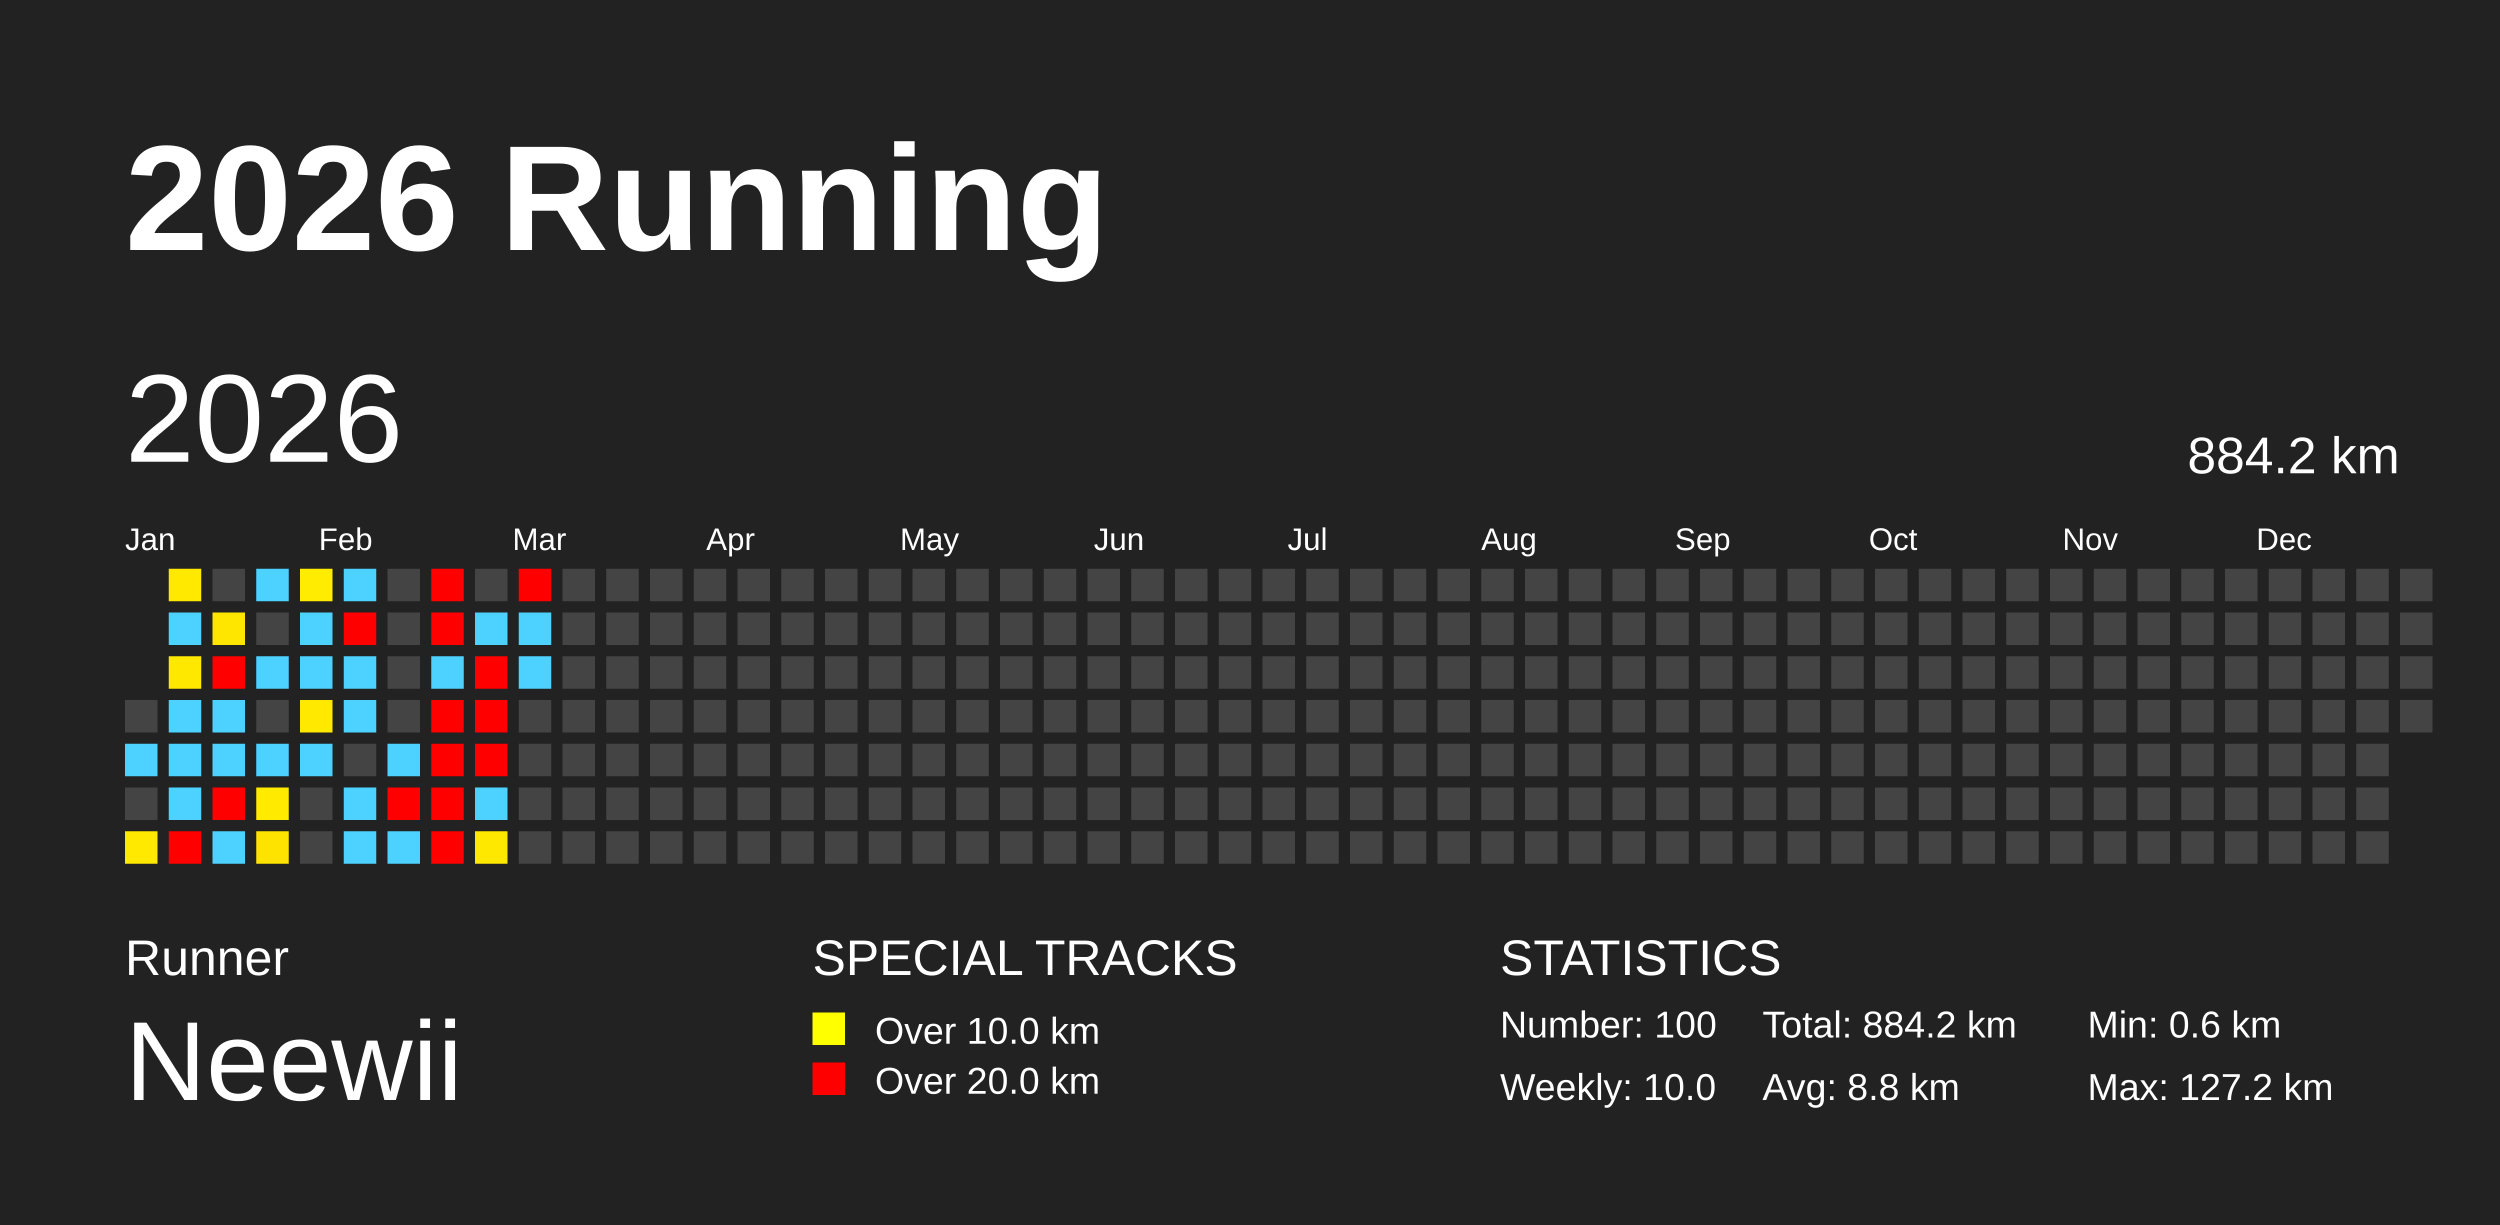
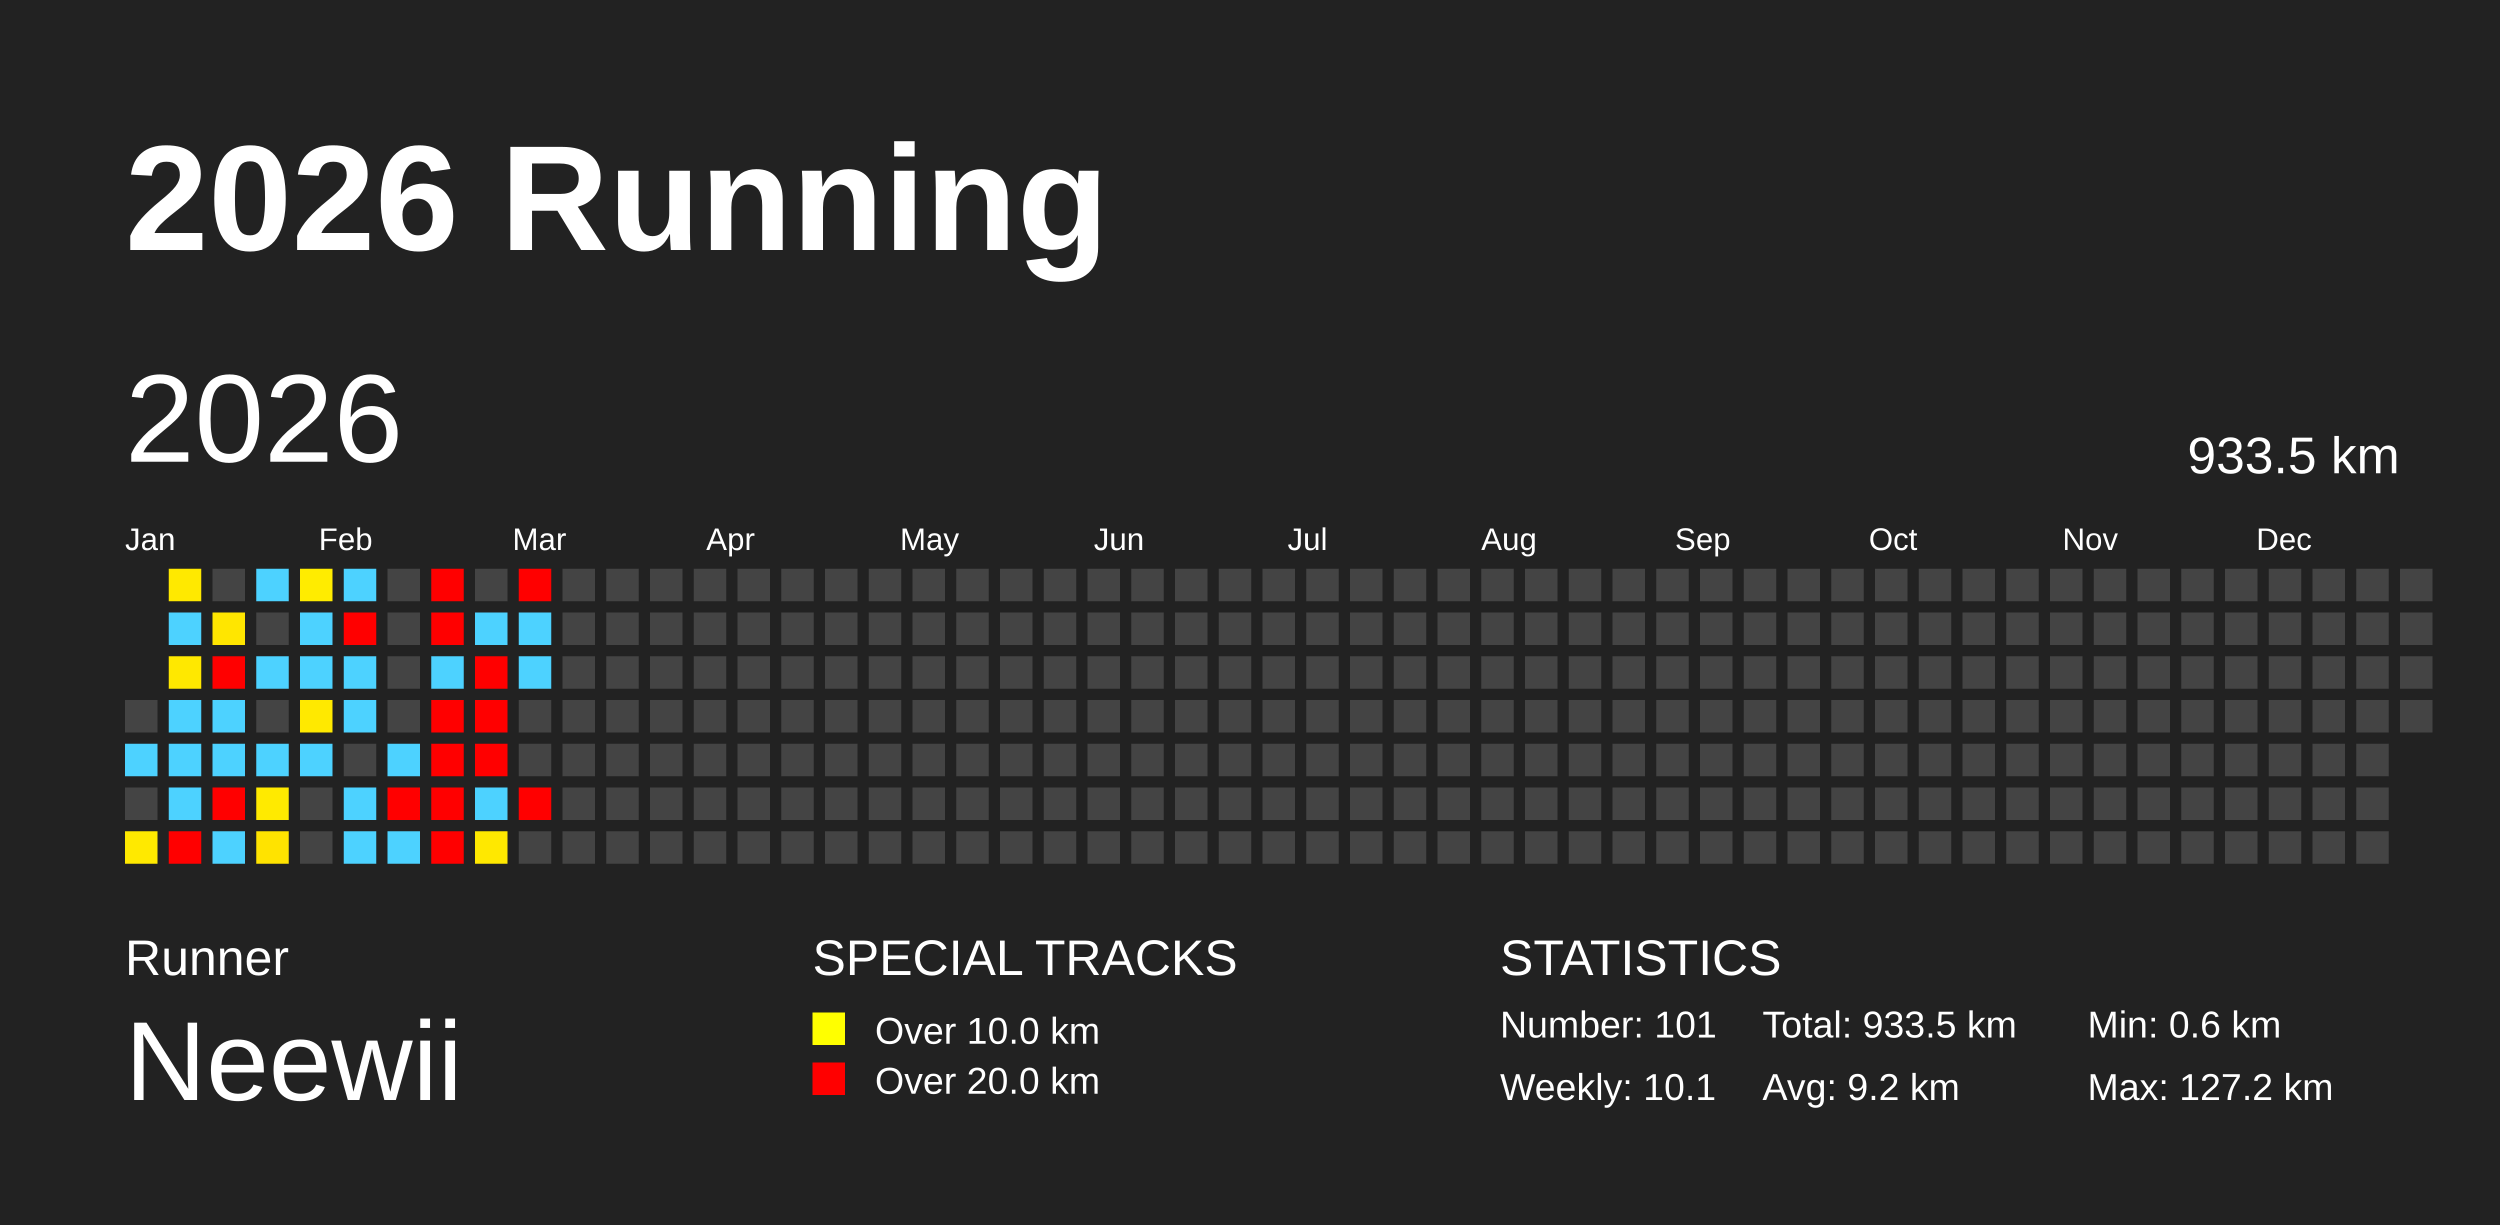
<svg xmlns="http://www.w3.org/2000/svg" baseProfile="full" height="98mm" version="1.1" viewBox="0,0,200,98" width="200mm">
  <defs />
  <rect fill="#222222" height="98" width="200" x="0" y="0" />
  <text fill="#FFFFFF" style="font-size:12px; font-family:Arial; font-weight:bold;" x="10" y="20">2026 Running</text>
  <text fill="#FFFFFF" style="font-size:4px; font-family:Arial" x="10" y="78">Runner</text>
  <text fill="#FFFFFF" style="font-size:9px; font-family:Arial" x="10" y="88">Neewii</text>
  <text fill="#FFFFFF" style="font-size:4px; font-family:Arial" x="65" y="78">SPECIAL TRACKS</text>
  <rect fill="yellow" height="2.6" width="2.6" x="65" y="81" />
  <text fill="#FFFFFF" style="font-size:3px; font-family:Arial" x="70" y="83.5">Over 10.0 km</text>
  <rect fill="red" height="2.6" width="2.6" x="65" y="85" />
  <text fill="#FFFFFF" style="font-size:3px; font-family:Arial" x="70" y="87.5">Over 20.0 km</text>
  <text fill="#FFFFFF" style="font-size:4px; font-family:Arial" x="120" y="78">STATISTICS</text>
-   <text fill="#FFFFFF" style="font-size:3px; font-family:Arial" x="120" y="83">Number: 100</text>
-   <text fill="#FFFFFF" style="font-size:3px; font-family:Arial" x="120" y="88">Weekly: 10.0</text>
-   <text fill="#FFFFFF" style="font-size:3px; font-family:Arial" x="141" y="83">Total: 884.2 km</text>
-   <text fill="#FFFFFF" style="font-size:3px; font-family:Arial" x="141" y="88">Avg: 8.8 km</text>
+   <text fill="#FFFFFF" style="font-size:3px; font-family:Arial" x="120" y="83">Number: 101</text>
+   <text fill="#FFFFFF" style="font-size:3px; font-family:Arial" x="120" y="88">Weekly: 10.1</text>
+   <text fill="#FFFFFF" style="font-size:3px; font-family:Arial" x="141" y="83">Total: 933.5 km</text>
+   <text fill="#FFFFFF" style="font-size:3px; font-family:Arial" x="141" y="88">Avg: 9.2 km</text>
  <text fill="#FFFFFF" style="font-size:3px; font-family:Arial" x="167" y="83">Min: 0.6 km</text>
  <text fill="#FFFFFF" style="font-size:3px; font-family:Arial" x="167" y="88">Max: 127.2 km</text>
  <text dominant-baseline="hanging" fill="#FFFFFF" style="font-size:10.0px; font-family:Arial;" x="10" y="30">2026</text>
-   <text dominant-baseline="hanging" fill="#FFFFFF" style="font-size:4.125px; font-family:Arial;" x="175" y="35">884.2 km</text>
+   <text dominant-baseline="hanging" fill="#FFFFFF" style="font-size:4.125px; font-family:Arial;" x="175" y="35">933.5 km</text>
  <text fill="#FFFFFF" style="font-size:2.5px; font-family:Arial" x="10.0" y="44">Jan</text>
  <text fill="#FFFFFF" style="font-size:2.5px; font-family:Arial" x="25.5" y="44">Feb</text>
  <text fill="#FFFFFF" style="font-size:2.5px; font-family:Arial" x="41.0" y="44">Mar</text>
  <text fill="#FFFFFF" style="font-size:2.5px; font-family:Arial" x="56.5" y="44">Apr</text>
  <text fill="#FFFFFF" style="font-size:2.5px; font-family:Arial" x="72.0" y="44">May</text>
  <text fill="#FFFFFF" style="font-size:2.5px; font-family:Arial" x="87.5" y="44">Jun</text>
  <text fill="#FFFFFF" style="font-size:2.5px; font-family:Arial" x="103.0" y="44">Jul</text>
  <text fill="#FFFFFF" style="font-size:2.5px; font-family:Arial" x="118.5" y="44">Aug</text>
  <text fill="#FFFFFF" style="font-size:2.5px; font-family:Arial" x="134.0" y="44">Sep</text>
  <text fill="#FFFFFF" style="font-size:2.5px; font-family:Arial" x="149.5" y="44">Oct</text>
  <text fill="#FFFFFF" style="font-size:2.5px; font-family:Arial" x="165.0" y="44">Nov</text>
  <text fill="#FFFFFF" style="font-size:2.5px; font-family:Arial" x="180.5" y="44">Dec</text>
  <rect fill="#444444" height="2.6" width="2.6" x="10.0" y="56.0" />
  <rect fill="#4dd2ff" height="2.6" width="2.6" x="10.0" y="59.5" />
  <rect fill="#444444" height="2.6" width="2.6" x="10.0" y="63.0" />
  <rect fill="#ffe900" height="2.6" width="2.6" x="10.0" y="66.5" />
  <rect fill="#ffe900" height="2.6" width="2.6" x="13.5" y="45.5" />
  <rect fill="#4dd2ff" height="2.6" width="2.6" x="13.5" y="49.0" />
  <rect fill="#ffe800" height="2.6" width="2.6" x="13.5" y="52.5" />
  <rect fill="#4dd2ff" height="2.6" width="2.6" x="13.5" y="56.0" />
  <rect fill="#4dd2ff" height="2.6" width="2.6" x="13.5" y="59.5" />
  <rect fill="#4dd2ff" height="2.6" width="2.6" x="13.5" y="63.0" />
  <rect fill="red" height="2.6" width="2.6" x="13.5" y="66.5" />
  <rect fill="#444444" height="2.6" width="2.6" x="17.0" y="45.5" />
  <rect fill="#ffe600" height="2.6" width="2.6" x="17.0" y="49.0" />
  <rect fill="red" height="2.6" width="2.6" x="17.0" y="52.5" />
  <rect fill="#4dd2ff" height="2.6" width="2.6" x="17.0" y="56.0" />
  <rect fill="#4dd2ff" height="2.6" width="2.6" x="17.0" y="59.5" />
  <rect fill="red" height="2.6" width="2.6" x="17.0" y="63.0" />
  <rect fill="#4dd2ff" height="2.6" width="2.6" x="17.0" y="66.5" />
  <rect fill="#4dd2ff" height="2.6" width="2.6" x="20.5" y="45.5" />
  <rect fill="#444444" height="2.6" width="2.6" x="20.5" y="49.0" />
  <rect fill="#4dd2ff" height="2.6" width="2.6" x="20.5" y="52.5" />
  <rect fill="#444444" height="2.6" width="2.6" x="20.5" y="56.0" />
  <rect fill="#4dd2ff" height="2.6" width="2.6" x="20.5" y="59.5" />
  <rect fill="#ffea00" height="2.6" width="2.6" x="20.5" y="63.0" />
  <rect fill="#ffe300" height="2.6" width="2.6" x="20.5" y="66.5" />
  <rect fill="#ffec00" height="2.6" width="2.6" x="24.0" y="45.5" />
  <rect fill="#4dd2ff" height="2.6" width="2.6" x="24.0" y="49.0" />
  <rect fill="#4dd2ff" height="2.6" width="2.6" x="24.0" y="52.5" />
  <rect fill="#ffe900" height="2.6" width="2.6" x="24.0" y="56.0" />
  <rect fill="#4dd2ff" height="2.6" width="2.6" x="24.0" y="59.5" />
  <rect fill="#444444" height="2.6" width="2.6" x="24.0" y="63.0" />
  <rect fill="#444444" height="2.6" width="2.6" x="24.0" y="66.5" />
  <rect fill="#4dd2ff" height="2.6" width="2.6" x="27.5" y="45.5" />
  <rect fill="red" height="2.6" width="2.6" x="27.5" y="49.0" />
  <rect fill="#4dd2ff" height="2.6" width="2.6" x="27.5" y="52.5" />
  <rect fill="#4dd2ff" height="2.6" width="2.6" x="27.5" y="56.0" />
  <rect fill="#444444" height="2.6" width="2.6" x="27.5" y="59.5" />
  <rect fill="#4dd2ff" height="2.6" width="2.6" x="27.5" y="63.0" />
  <rect fill="#4dd2ff" height="2.6" width="2.6" x="27.5" y="66.5" />
  <rect fill="#444444" height="2.6" width="2.6" x="31.0" y="45.5" />
  <rect fill="#444444" height="2.6" width="2.6" x="31.0" y="49.0" />
  <rect fill="#444444" height="2.6" width="2.6" x="31.0" y="52.5" />
  <rect fill="#444444" height="2.6" width="2.6" x="31.0" y="56.0" />
  <rect fill="#4dd2ff" height="2.6" width="2.6" x="31.0" y="59.5" />
  <rect fill="red" height="2.6" width="2.6" x="31.0" y="63.0" />
  <rect fill="#4dd2ff" height="2.6" width="2.6" x="31.0" y="66.5" />
  <rect fill="red" height="2.6" width="2.6" x="34.5" y="45.5" />
  <rect fill="red" height="2.6" width="2.6" x="34.5" y="49.0" />
  <rect fill="#4dd2ff" height="2.6" width="2.6" x="34.5" y="52.5" />
  <rect fill="red" height="2.6" width="2.6" x="34.5" y="56.0" />
  <rect fill="red" height="2.6" width="2.6" x="34.5" y="59.5" />
  <rect fill="red" height="2.6" width="2.6" x="34.5" y="63.0" />
  <rect fill="red" height="2.6" width="2.6" x="34.5" y="66.5" />
  <rect fill="#444444" height="2.6" width="2.6" x="38.0" y="45.5" />
  <rect fill="#4dd2ff" height="2.6" width="2.6" x="38.0" y="49.0" />
  <rect fill="red" height="2.6" width="2.6" x="38.0" y="52.5" />
  <rect fill="red" height="2.6" width="2.6" x="38.0" y="56.0" />
  <rect fill="red" height="2.6" width="2.6" x="38.0" y="59.5" />
  <rect fill="#4dd2ff" height="2.6" width="2.6" x="38.0" y="63.0" />
  <rect fill="#ffe800" height="2.6" width="2.6" x="38.0" y="66.5" />
  <rect fill="red" height="2.6" width="2.6" x="41.5" y="45.5" />
  <rect fill="#4dd2ff" height="2.6" width="2.6" x="41.5" y="49.0" />
  <rect fill="#4dd2ff" height="2.6" width="2.6" x="41.5" y="52.5" />
  <rect fill="#444444" height="2.6" width="2.6" x="41.5" y="56.0" />
  <rect fill="#444444" height="2.6" width="2.6" x="41.5" y="59.5" />
-   <rect fill="#444444" height="2.6" width="2.6" x="41.5" y="63.0" />
+   <rect fill="red" height="2.6" width="2.6" x="41.5" y="63.0" />
  <rect fill="#444444" height="2.6" width="2.6" x="41.5" y="66.5" />
  <rect fill="#444444" height="2.6" width="2.6" x="45.0" y="45.5" />
  <rect fill="#444444" height="2.6" width="2.6" x="45.0" y="49.0" />
  <rect fill="#444444" height="2.6" width="2.6" x="45.0" y="52.5" />
  <rect fill="#444444" height="2.6" width="2.6" x="45.0" y="56.0" />
  <rect fill="#444444" height="2.6" width="2.6" x="45.0" y="59.5" />
  <rect fill="#444444" height="2.6" width="2.6" x="45.0" y="63.0" />
  <rect fill="#444444" height="2.6" width="2.6" x="45.0" y="66.5" />
  <rect fill="#444444" height="2.6" width="2.6" x="48.5" y="45.5" />
  <rect fill="#444444" height="2.6" width="2.6" x="48.5" y="49.0" />
  <rect fill="#444444" height="2.6" width="2.6" x="48.5" y="52.5" />
  <rect fill="#444444" height="2.6" width="2.6" x="48.5" y="56.0" />
  <rect fill="#444444" height="2.6" width="2.6" x="48.5" y="59.5" />
  <rect fill="#444444" height="2.6" width="2.6" x="48.5" y="63.0" />
  <rect fill="#444444" height="2.6" width="2.6" x="48.5" y="66.5" />
  <rect fill="#444444" height="2.6" width="2.6" x="52.0" y="45.5" />
  <rect fill="#444444" height="2.6" width="2.6" x="52.0" y="49.0" />
  <rect fill="#444444" height="2.6" width="2.6" x="52.0" y="52.5" />
  <rect fill="#444444" height="2.6" width="2.6" x="52.0" y="56.0" />
  <rect fill="#444444" height="2.6" width="2.6" x="52.0" y="59.5" />
  <rect fill="#444444" height="2.6" width="2.6" x="52.0" y="63.0" />
  <rect fill="#444444" height="2.6" width="2.6" x="52.0" y="66.5" />
  <rect fill="#444444" height="2.6" width="2.6" x="55.5" y="45.5" />
  <rect fill="#444444" height="2.6" width="2.6" x="55.5" y="49.0" />
  <rect fill="#444444" height="2.6" width="2.6" x="55.5" y="52.5" />
  <rect fill="#444444" height="2.6" width="2.6" x="55.5" y="56.0" />
  <rect fill="#444444" height="2.6" width="2.6" x="55.5" y="59.5" />
  <rect fill="#444444" height="2.6" width="2.6" x="55.5" y="63.0" />
  <rect fill="#444444" height="2.6" width="2.6" x="55.5" y="66.5" />
  <rect fill="#444444" height="2.6" width="2.6" x="59.0" y="45.5" />
  <rect fill="#444444" height="2.6" width="2.6" x="59.0" y="49.0" />
  <rect fill="#444444" height="2.6" width="2.6" x="59.0" y="52.5" />
  <rect fill="#444444" height="2.6" width="2.6" x="59.0" y="56.0" />
  <rect fill="#444444" height="2.6" width="2.6" x="59.0" y="59.5" />
  <rect fill="#444444" height="2.6" width="2.6" x="59.0" y="63.0" />
  <rect fill="#444444" height="2.6" width="2.6" x="59.0" y="66.5" />
  <rect fill="#444444" height="2.6" width="2.6" x="62.5" y="45.5" />
  <rect fill="#444444" height="2.6" width="2.6" x="62.5" y="49.0" />
  <rect fill="#444444" height="2.6" width="2.6" x="62.5" y="52.5" />
  <rect fill="#444444" height="2.6" width="2.6" x="62.5" y="56.0" />
  <rect fill="#444444" height="2.6" width="2.6" x="62.5" y="59.5" />
  <rect fill="#444444" height="2.6" width="2.6" x="62.5" y="63.0" />
  <rect fill="#444444" height="2.6" width="2.6" x="62.5" y="66.5" />
  <rect fill="#444444" height="2.6" width="2.6" x="66.0" y="45.5" />
  <rect fill="#444444" height="2.6" width="2.6" x="66.0" y="49.0" />
  <rect fill="#444444" height="2.6" width="2.6" x="66.0" y="52.5" />
  <rect fill="#444444" height="2.6" width="2.6" x="66.0" y="56.0" />
  <rect fill="#444444" height="2.6" width="2.6" x="66.0" y="59.5" />
  <rect fill="#444444" height="2.6" width="2.6" x="66.0" y="63.0" />
  <rect fill="#444444" height="2.6" width="2.6" x="66.0" y="66.5" />
  <rect fill="#444444" height="2.6" width="2.6" x="69.5" y="45.5" />
  <rect fill="#444444" height="2.6" width="2.6" x="69.5" y="49.0" />
  <rect fill="#444444" height="2.6" width="2.6" x="69.5" y="52.5" />
  <rect fill="#444444" height="2.6" width="2.6" x="69.5" y="56.0" />
  <rect fill="#444444" height="2.6" width="2.6" x="69.5" y="59.5" />
  <rect fill="#444444" height="2.6" width="2.6" x="69.5" y="63.0" />
  <rect fill="#444444" height="2.6" width="2.6" x="69.5" y="66.5" />
  <rect fill="#444444" height="2.6" width="2.6" x="73.0" y="45.5" />
  <rect fill="#444444" height="2.6" width="2.6" x="73.0" y="49.0" />
  <rect fill="#444444" height="2.6" width="2.6" x="73.0" y="52.5" />
  <rect fill="#444444" height="2.6" width="2.6" x="73.0" y="56.0" />
  <rect fill="#444444" height="2.6" width="2.6" x="73.0" y="59.5" />
  <rect fill="#444444" height="2.6" width="2.6" x="73.0" y="63.0" />
  <rect fill="#444444" height="2.6" width="2.6" x="73.0" y="66.5" />
  <rect fill="#444444" height="2.6" width="2.6" x="76.5" y="45.5" />
  <rect fill="#444444" height="2.6" width="2.6" x="76.5" y="49.0" />
  <rect fill="#444444" height="2.6" width="2.6" x="76.5" y="52.5" />
  <rect fill="#444444" height="2.6" width="2.6" x="76.5" y="56.0" />
  <rect fill="#444444" height="2.6" width="2.6" x="76.5" y="59.5" />
  <rect fill="#444444" height="2.6" width="2.6" x="76.5" y="63.0" />
  <rect fill="#444444" height="2.6" width="2.6" x="76.5" y="66.5" />
  <rect fill="#444444" height="2.6" width="2.6" x="80.0" y="45.5" />
  <rect fill="#444444" height="2.6" width="2.6" x="80.0" y="49.0" />
  <rect fill="#444444" height="2.6" width="2.6" x="80.0" y="52.5" />
  <rect fill="#444444" height="2.6" width="2.6" x="80.0" y="56.0" />
  <rect fill="#444444" height="2.6" width="2.6" x="80.0" y="59.5" />
  <rect fill="#444444" height="2.6" width="2.6" x="80.0" y="63.0" />
  <rect fill="#444444" height="2.6" width="2.6" x="80.0" y="66.5" />
  <rect fill="#444444" height="2.6" width="2.6" x="83.5" y="45.5" />
  <rect fill="#444444" height="2.6" width="2.6" x="83.5" y="49.0" />
  <rect fill="#444444" height="2.6" width="2.6" x="83.5" y="52.5" />
  <rect fill="#444444" height="2.6" width="2.6" x="83.5" y="56.0" />
  <rect fill="#444444" height="2.6" width="2.6" x="83.5" y="59.5" />
  <rect fill="#444444" height="2.6" width="2.6" x="83.5" y="63.0" />
  <rect fill="#444444" height="2.6" width="2.6" x="83.5" y="66.5" />
  <rect fill="#444444" height="2.6" width="2.6" x="87.0" y="45.5" />
  <rect fill="#444444" height="2.6" width="2.6" x="87.0" y="49.0" />
  <rect fill="#444444" height="2.6" width="2.6" x="87.0" y="52.5" />
  <rect fill="#444444" height="2.6" width="2.6" x="87.0" y="56.0" />
  <rect fill="#444444" height="2.6" width="2.6" x="87.0" y="59.5" />
  <rect fill="#444444" height="2.6" width="2.6" x="87.0" y="63.0" />
  <rect fill="#444444" height="2.6" width="2.6" x="87.0" y="66.5" />
  <rect fill="#444444" height="2.6" width="2.6" x="90.5" y="45.5" />
  <rect fill="#444444" height="2.6" width="2.6" x="90.5" y="49.0" />
  <rect fill="#444444" height="2.6" width="2.6" x="90.5" y="52.5" />
  <rect fill="#444444" height="2.6" width="2.6" x="90.5" y="56.0" />
  <rect fill="#444444" height="2.6" width="2.6" x="90.5" y="59.5" />
  <rect fill="#444444" height="2.6" width="2.6" x="90.5" y="63.0" />
  <rect fill="#444444" height="2.6" width="2.6" x="90.5" y="66.5" />
  <rect fill="#444444" height="2.6" width="2.6" x="94.0" y="45.5" />
  <rect fill="#444444" height="2.6" width="2.6" x="94.0" y="49.0" />
  <rect fill="#444444" height="2.6" width="2.6" x="94.0" y="52.5" />
  <rect fill="#444444" height="2.6" width="2.6" x="94.0" y="56.0" />
  <rect fill="#444444" height="2.6" width="2.6" x="94.0" y="59.5" />
  <rect fill="#444444" height="2.6" width="2.6" x="94.0" y="63.0" />
  <rect fill="#444444" height="2.6" width="2.6" x="94.0" y="66.5" />
  <rect fill="#444444" height="2.6" width="2.6" x="97.5" y="45.5" />
  <rect fill="#444444" height="2.6" width="2.6" x="97.5" y="49.0" />
  <rect fill="#444444" height="2.6" width="2.6" x="97.5" y="52.5" />
  <rect fill="#444444" height="2.6" width="2.6" x="97.5" y="56.0" />
  <rect fill="#444444" height="2.6" width="2.6" x="97.5" y="59.5" />
  <rect fill="#444444" height="2.6" width="2.6" x="97.5" y="63.0" />
  <rect fill="#444444" height="2.6" width="2.6" x="97.5" y="66.5" />
  <rect fill="#444444" height="2.6" width="2.6" x="101.0" y="45.5" />
  <rect fill="#444444" height="2.6" width="2.6" x="101.0" y="49.0" />
  <rect fill="#444444" height="2.6" width="2.6" x="101.0" y="52.5" />
  <rect fill="#444444" height="2.6" width="2.6" x="101.0" y="56.0" />
  <rect fill="#444444" height="2.6" width="2.6" x="101.0" y="59.5" />
  <rect fill="#444444" height="2.6" width="2.6" x="101.0" y="63.0" />
  <rect fill="#444444" height="2.6" width="2.6" x="101.0" y="66.5" />
  <rect fill="#444444" height="2.6" width="2.6" x="104.5" y="45.5" />
  <rect fill="#444444" height="2.6" width="2.6" x="104.5" y="49.0" />
  <rect fill="#444444" height="2.6" width="2.6" x="104.5" y="52.5" />
  <rect fill="#444444" height="2.6" width="2.6" x="104.5" y="56.0" />
  <rect fill="#444444" height="2.6" width="2.6" x="104.5" y="59.5" />
  <rect fill="#444444" height="2.6" width="2.6" x="104.5" y="63.0" />
  <rect fill="#444444" height="2.6" width="2.6" x="104.5" y="66.5" />
  <rect fill="#444444" height="2.6" width="2.6" x="108.0" y="45.5" />
  <rect fill="#444444" height="2.6" width="2.6" x="108.0" y="49.0" />
  <rect fill="#444444" height="2.6" width="2.6" x="108.0" y="52.5" />
  <rect fill="#444444" height="2.6" width="2.6" x="108.0" y="56.0" />
  <rect fill="#444444" height="2.6" width="2.6" x="108.0" y="59.5" />
  <rect fill="#444444" height="2.6" width="2.6" x="108.0" y="63.0" />
  <rect fill="#444444" height="2.6" width="2.6" x="108.0" y="66.5" />
  <rect fill="#444444" height="2.6" width="2.6" x="111.5" y="45.5" />
  <rect fill="#444444" height="2.6" width="2.6" x="111.5" y="49.0" />
  <rect fill="#444444" height="2.6" width="2.6" x="111.5" y="52.5" />
  <rect fill="#444444" height="2.6" width="2.6" x="111.5" y="56.0" />
  <rect fill="#444444" height="2.6" width="2.6" x="111.5" y="59.5" />
  <rect fill="#444444" height="2.6" width="2.6" x="111.5" y="63.0" />
  <rect fill="#444444" height="2.6" width="2.6" x="111.5" y="66.5" />
  <rect fill="#444444" height="2.6" width="2.6" x="115.0" y="45.5" />
  <rect fill="#444444" height="2.6" width="2.6" x="115.0" y="49.0" />
  <rect fill="#444444" height="2.6" width="2.6" x="115.0" y="52.5" />
  <rect fill="#444444" height="2.6" width="2.6" x="115.0" y="56.0" />
  <rect fill="#444444" height="2.6" width="2.6" x="115.0" y="59.5" />
  <rect fill="#444444" height="2.6" width="2.6" x="115.0" y="63.0" />
  <rect fill="#444444" height="2.6" width="2.6" x="115.0" y="66.5" />
  <rect fill="#444444" height="2.6" width="2.6" x="118.5" y="45.5" />
  <rect fill="#444444" height="2.6" width="2.6" x="118.5" y="49.0" />
  <rect fill="#444444" height="2.6" width="2.6" x="118.5" y="52.5" />
  <rect fill="#444444" height="2.6" width="2.6" x="118.5" y="56.0" />
  <rect fill="#444444" height="2.6" width="2.6" x="118.5" y="59.5" />
  <rect fill="#444444" height="2.6" width="2.6" x="118.5" y="63.0" />
  <rect fill="#444444" height="2.6" width="2.6" x="118.5" y="66.5" />
  <rect fill="#444444" height="2.6" width="2.6" x="122.0" y="45.5" />
  <rect fill="#444444" height="2.6" width="2.6" x="122.0" y="49.0" />
  <rect fill="#444444" height="2.6" width="2.6" x="122.0" y="52.5" />
  <rect fill="#444444" height="2.6" width="2.6" x="122.0" y="56.0" />
  <rect fill="#444444" height="2.6" width="2.6" x="122.0" y="59.5" />
  <rect fill="#444444" height="2.6" width="2.6" x="122.0" y="63.0" />
  <rect fill="#444444" height="2.6" width="2.6" x="122.0" y="66.5" />
  <rect fill="#444444" height="2.6" width="2.6" x="125.5" y="45.5" />
  <rect fill="#444444" height="2.6" width="2.6" x="125.5" y="49.0" />
  <rect fill="#444444" height="2.6" width="2.6" x="125.5" y="52.5" />
  <rect fill="#444444" height="2.6" width="2.6" x="125.5" y="56.0" />
  <rect fill="#444444" height="2.6" width="2.6" x="125.5" y="59.5" />
  <rect fill="#444444" height="2.6" width="2.6" x="125.5" y="63.0" />
  <rect fill="#444444" height="2.6" width="2.6" x="125.5" y="66.5" />
  <rect fill="#444444" height="2.6" width="2.6" x="129.0" y="45.5" />
  <rect fill="#444444" height="2.6" width="2.6" x="129.0" y="49.0" />
  <rect fill="#444444" height="2.6" width="2.6" x="129.0" y="52.5" />
  <rect fill="#444444" height="2.6" width="2.6" x="129.0" y="56.0" />
  <rect fill="#444444" height="2.6" width="2.6" x="129.0" y="59.5" />
  <rect fill="#444444" height="2.6" width="2.6" x="129.0" y="63.0" />
  <rect fill="#444444" height="2.6" width="2.6" x="129.0" y="66.5" />
  <rect fill="#444444" height="2.6" width="2.6" x="132.5" y="45.5" />
  <rect fill="#444444" height="2.6" width="2.6" x="132.5" y="49.0" />
  <rect fill="#444444" height="2.6" width="2.6" x="132.5" y="52.5" />
  <rect fill="#444444" height="2.6" width="2.6" x="132.5" y="56.0" />
  <rect fill="#444444" height="2.6" width="2.6" x="132.5" y="59.5" />
  <rect fill="#444444" height="2.6" width="2.6" x="132.5" y="63.0" />
  <rect fill="#444444" height="2.6" width="2.6" x="132.5" y="66.5" />
  <rect fill="#444444" height="2.6" width="2.6" x="136.0" y="45.5" />
  <rect fill="#444444" height="2.6" width="2.6" x="136.0" y="49.0" />
  <rect fill="#444444" height="2.6" width="2.6" x="136.0" y="52.5" />
  <rect fill="#444444" height="2.6" width="2.6" x="136.0" y="56.0" />
  <rect fill="#444444" height="2.6" width="2.6" x="136.0" y="59.5" />
  <rect fill="#444444" height="2.6" width="2.6" x="136.0" y="63.0" />
  <rect fill="#444444" height="2.6" width="2.6" x="136.0" y="66.5" />
  <rect fill="#444444" height="2.6" width="2.6" x="139.5" y="45.5" />
  <rect fill="#444444" height="2.6" width="2.6" x="139.5" y="49.0" />
  <rect fill="#444444" height="2.6" width="2.6" x="139.5" y="52.5" />
  <rect fill="#444444" height="2.6" width="2.6" x="139.5" y="56.0" />
  <rect fill="#444444" height="2.6" width="2.6" x="139.5" y="59.5" />
  <rect fill="#444444" height="2.6" width="2.6" x="139.5" y="63.0" />
  <rect fill="#444444" height="2.6" width="2.6" x="139.5" y="66.5" />
  <rect fill="#444444" height="2.6" width="2.6" x="143.0" y="45.5" />
  <rect fill="#444444" height="2.6" width="2.6" x="143.0" y="49.0" />
  <rect fill="#444444" height="2.6" width="2.6" x="143.0" y="52.5" />
  <rect fill="#444444" height="2.6" width="2.6" x="143.0" y="56.0" />
  <rect fill="#444444" height="2.6" width="2.6" x="143.0" y="59.5" />
  <rect fill="#444444" height="2.6" width="2.6" x="143.0" y="63.0" />
  <rect fill="#444444" height="2.6" width="2.6" x="143.0" y="66.5" />
  <rect fill="#444444" height="2.6" width="2.6" x="146.5" y="45.5" />
  <rect fill="#444444" height="2.6" width="2.6" x="146.5" y="49.0" />
  <rect fill="#444444" height="2.6" width="2.6" x="146.5" y="52.5" />
  <rect fill="#444444" height="2.6" width="2.6" x="146.5" y="56.0" />
  <rect fill="#444444" height="2.6" width="2.6" x="146.5" y="59.5" />
  <rect fill="#444444" height="2.6" width="2.6" x="146.5" y="63.0" />
  <rect fill="#444444" height="2.6" width="2.6" x="146.5" y="66.5" />
  <rect fill="#444444" height="2.6" width="2.6" x="150.0" y="45.5" />
  <rect fill="#444444" height="2.6" width="2.6" x="150.0" y="49.0" />
  <rect fill="#444444" height="2.6" width="2.6" x="150.0" y="52.5" />
  <rect fill="#444444" height="2.6" width="2.6" x="150.0" y="56.0" />
  <rect fill="#444444" height="2.6" width="2.6" x="150.0" y="59.5" />
  <rect fill="#444444" height="2.6" width="2.6" x="150.0" y="63.0" />
  <rect fill="#444444" height="2.6" width="2.6" x="150.0" y="66.5" />
  <rect fill="#444444" height="2.6" width="2.6" x="153.5" y="45.5" />
  <rect fill="#444444" height="2.6" width="2.6" x="153.5" y="49.0" />
  <rect fill="#444444" height="2.6" width="2.6" x="153.5" y="52.5" />
  <rect fill="#444444" height="2.6" width="2.6" x="153.5" y="56.0" />
  <rect fill="#444444" height="2.6" width="2.6" x="153.5" y="59.5" />
  <rect fill="#444444" height="2.6" width="2.6" x="153.5" y="63.0" />
  <rect fill="#444444" height="2.6" width="2.6" x="153.5" y="66.5" />
  <rect fill="#444444" height="2.6" width="2.6" x="157.0" y="45.5" />
  <rect fill="#444444" height="2.6" width="2.6" x="157.0" y="49.0" />
  <rect fill="#444444" height="2.6" width="2.6" x="157.0" y="52.5" />
  <rect fill="#444444" height="2.6" width="2.6" x="157.0" y="56.0" />
  <rect fill="#444444" height="2.6" width="2.6" x="157.0" y="59.5" />
  <rect fill="#444444" height="2.6" width="2.6" x="157.0" y="63.0" />
  <rect fill="#444444" height="2.6" width="2.6" x="157.0" y="66.5" />
  <rect fill="#444444" height="2.6" width="2.6" x="160.5" y="45.5" />
  <rect fill="#444444" height="2.6" width="2.6" x="160.5" y="49.0" />
  <rect fill="#444444" height="2.6" width="2.6" x="160.5" y="52.5" />
  <rect fill="#444444" height="2.6" width="2.6" x="160.5" y="56.0" />
  <rect fill="#444444" height="2.6" width="2.6" x="160.5" y="59.5" />
  <rect fill="#444444" height="2.6" width="2.6" x="160.5" y="63.0" />
  <rect fill="#444444" height="2.6" width="2.6" x="160.5" y="66.5" />
  <rect fill="#444444" height="2.6" width="2.6" x="164.0" y="45.5" />
  <rect fill="#444444" height="2.6" width="2.6" x="164.0" y="49.0" />
  <rect fill="#444444" height="2.6" width="2.6" x="164.0" y="52.5" />
  <rect fill="#444444" height="2.6" width="2.6" x="164.0" y="56.0" />
  <rect fill="#444444" height="2.6" width="2.6" x="164.0" y="59.5" />
  <rect fill="#444444" height="2.6" width="2.6" x="164.0" y="63.0" />
  <rect fill="#444444" height="2.6" width="2.6" x="164.0" y="66.5" />
  <rect fill="#444444" height="2.6" width="2.6" x="167.5" y="45.5" />
  <rect fill="#444444" height="2.6" width="2.6" x="167.5" y="49.0" />
  <rect fill="#444444" height="2.6" width="2.6" x="167.5" y="52.5" />
  <rect fill="#444444" height="2.6" width="2.6" x="167.5" y="56.0" />
  <rect fill="#444444" height="2.6" width="2.6" x="167.5" y="59.5" />
  <rect fill="#444444" height="2.6" width="2.6" x="167.5" y="63.0" />
  <rect fill="#444444" height="2.6" width="2.6" x="167.5" y="66.5" />
  <rect fill="#444444" height="2.6" width="2.6" x="171.0" y="45.5" />
  <rect fill="#444444" height="2.6" width="2.6" x="171.0" y="49.0" />
  <rect fill="#444444" height="2.6" width="2.6" x="171.0" y="52.5" />
  <rect fill="#444444" height="2.6" width="2.6" x="171.0" y="56.0" />
  <rect fill="#444444" height="2.6" width="2.6" x="171.0" y="59.5" />
  <rect fill="#444444" height="2.6" width="2.6" x="171.0" y="63.0" />
  <rect fill="#444444" height="2.6" width="2.6" x="171.0" y="66.5" />
  <rect fill="#444444" height="2.6" width="2.6" x="174.5" y="45.5" />
  <rect fill="#444444" height="2.6" width="2.6" x="174.5" y="49.0" />
  <rect fill="#444444" height="2.6" width="2.6" x="174.5" y="52.5" />
  <rect fill="#444444" height="2.6" width="2.6" x="174.5" y="56.0" />
  <rect fill="#444444" height="2.6" width="2.6" x="174.5" y="59.5" />
  <rect fill="#444444" height="2.6" width="2.6" x="174.5" y="63.0" />
  <rect fill="#444444" height="2.6" width="2.6" x="174.5" y="66.5" />
  <rect fill="#444444" height="2.6" width="2.6" x="178.0" y="45.5" />
  <rect fill="#444444" height="2.6" width="2.6" x="178.0" y="49.0" />
  <rect fill="#444444" height="2.6" width="2.6" x="178.0" y="52.5" />
  <rect fill="#444444" height="2.6" width="2.6" x="178.0" y="56.0" />
  <rect fill="#444444" height="2.6" width="2.6" x="178.0" y="59.5" />
  <rect fill="#444444" height="2.6" width="2.6" x="178.0" y="63.0" />
  <rect fill="#444444" height="2.6" width="2.6" x="178.0" y="66.5" />
  <rect fill="#444444" height="2.6" width="2.6" x="181.5" y="45.5" />
  <rect fill="#444444" height="2.6" width="2.6" x="181.5" y="49.0" />
  <rect fill="#444444" height="2.6" width="2.6" x="181.5" y="52.5" />
  <rect fill="#444444" height="2.6" width="2.6" x="181.5" y="56.0" />
  <rect fill="#444444" height="2.6" width="2.6" x="181.5" y="59.5" />
  <rect fill="#444444" height="2.6" width="2.6" x="181.5" y="63.0" />
  <rect fill="#444444" height="2.6" width="2.6" x="181.5" y="66.5" />
  <rect fill="#444444" height="2.6" width="2.6" x="185.0" y="45.5" />
  <rect fill="#444444" height="2.6" width="2.6" x="185.0" y="49.0" />
  <rect fill="#444444" height="2.6" width="2.6" x="185.0" y="52.5" />
  <rect fill="#444444" height="2.6" width="2.6" x="185.0" y="56.0" />
  <rect fill="#444444" height="2.6" width="2.6" x="185.0" y="59.5" />
  <rect fill="#444444" height="2.6" width="2.6" x="185.0" y="63.0" />
  <rect fill="#444444" height="2.6" width="2.6" x="185.0" y="66.5" />
  <rect fill="#444444" height="2.6" width="2.6" x="188.5" y="45.5" />
  <rect fill="#444444" height="2.6" width="2.6" x="188.5" y="49.0" />
  <rect fill="#444444" height="2.6" width="2.6" x="188.5" y="52.5" />
  <rect fill="#444444" height="2.6" width="2.6" x="188.5" y="56.0" />
  <rect fill="#444444" height="2.6" width="2.6" x="188.5" y="59.5" />
  <rect fill="#444444" height="2.6" width="2.6" x="188.5" y="63.0" />
  <rect fill="#444444" height="2.6" width="2.6" x="188.5" y="66.5" />
  <rect fill="#444444" height="2.6" width="2.6" x="192.0" y="45.5" />
  <rect fill="#444444" height="2.6" width="2.6" x="192.0" y="49.0" />
  <rect fill="#444444" height="2.6" width="2.6" x="192.0" y="52.5" />
  <rect fill="#444444" height="2.6" width="2.6" x="192.0" y="56.0" />
</svg>
